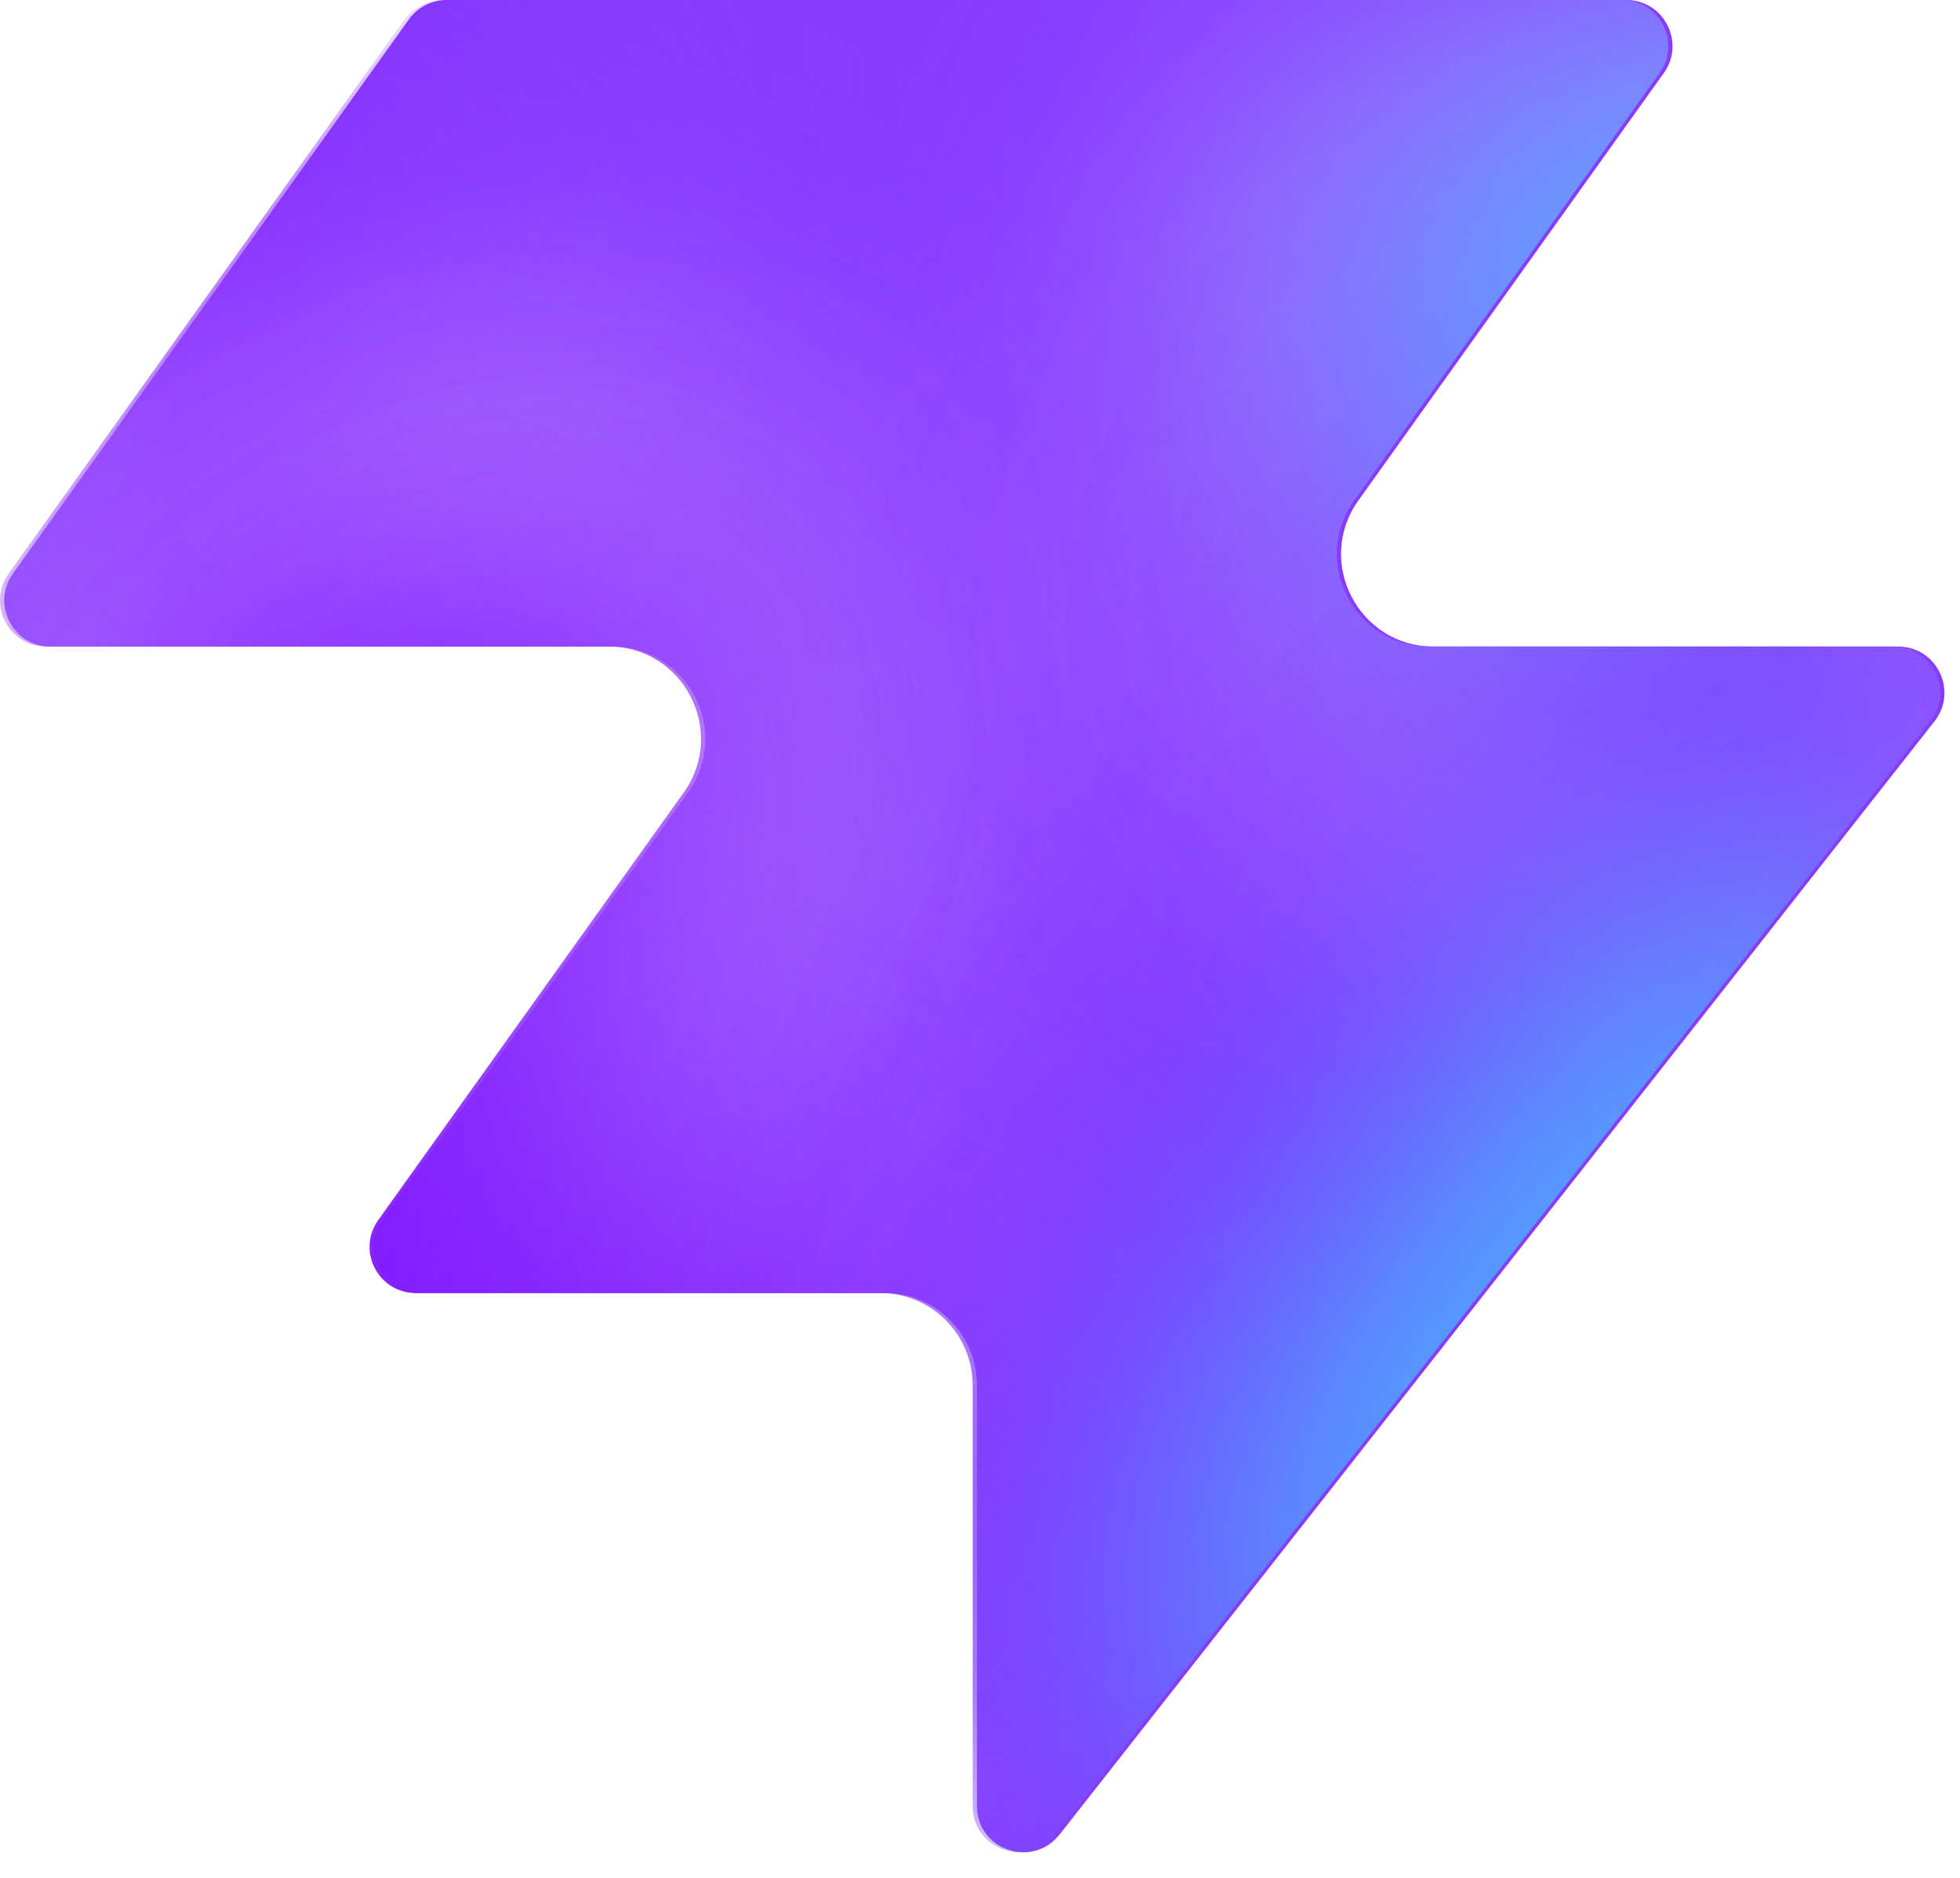
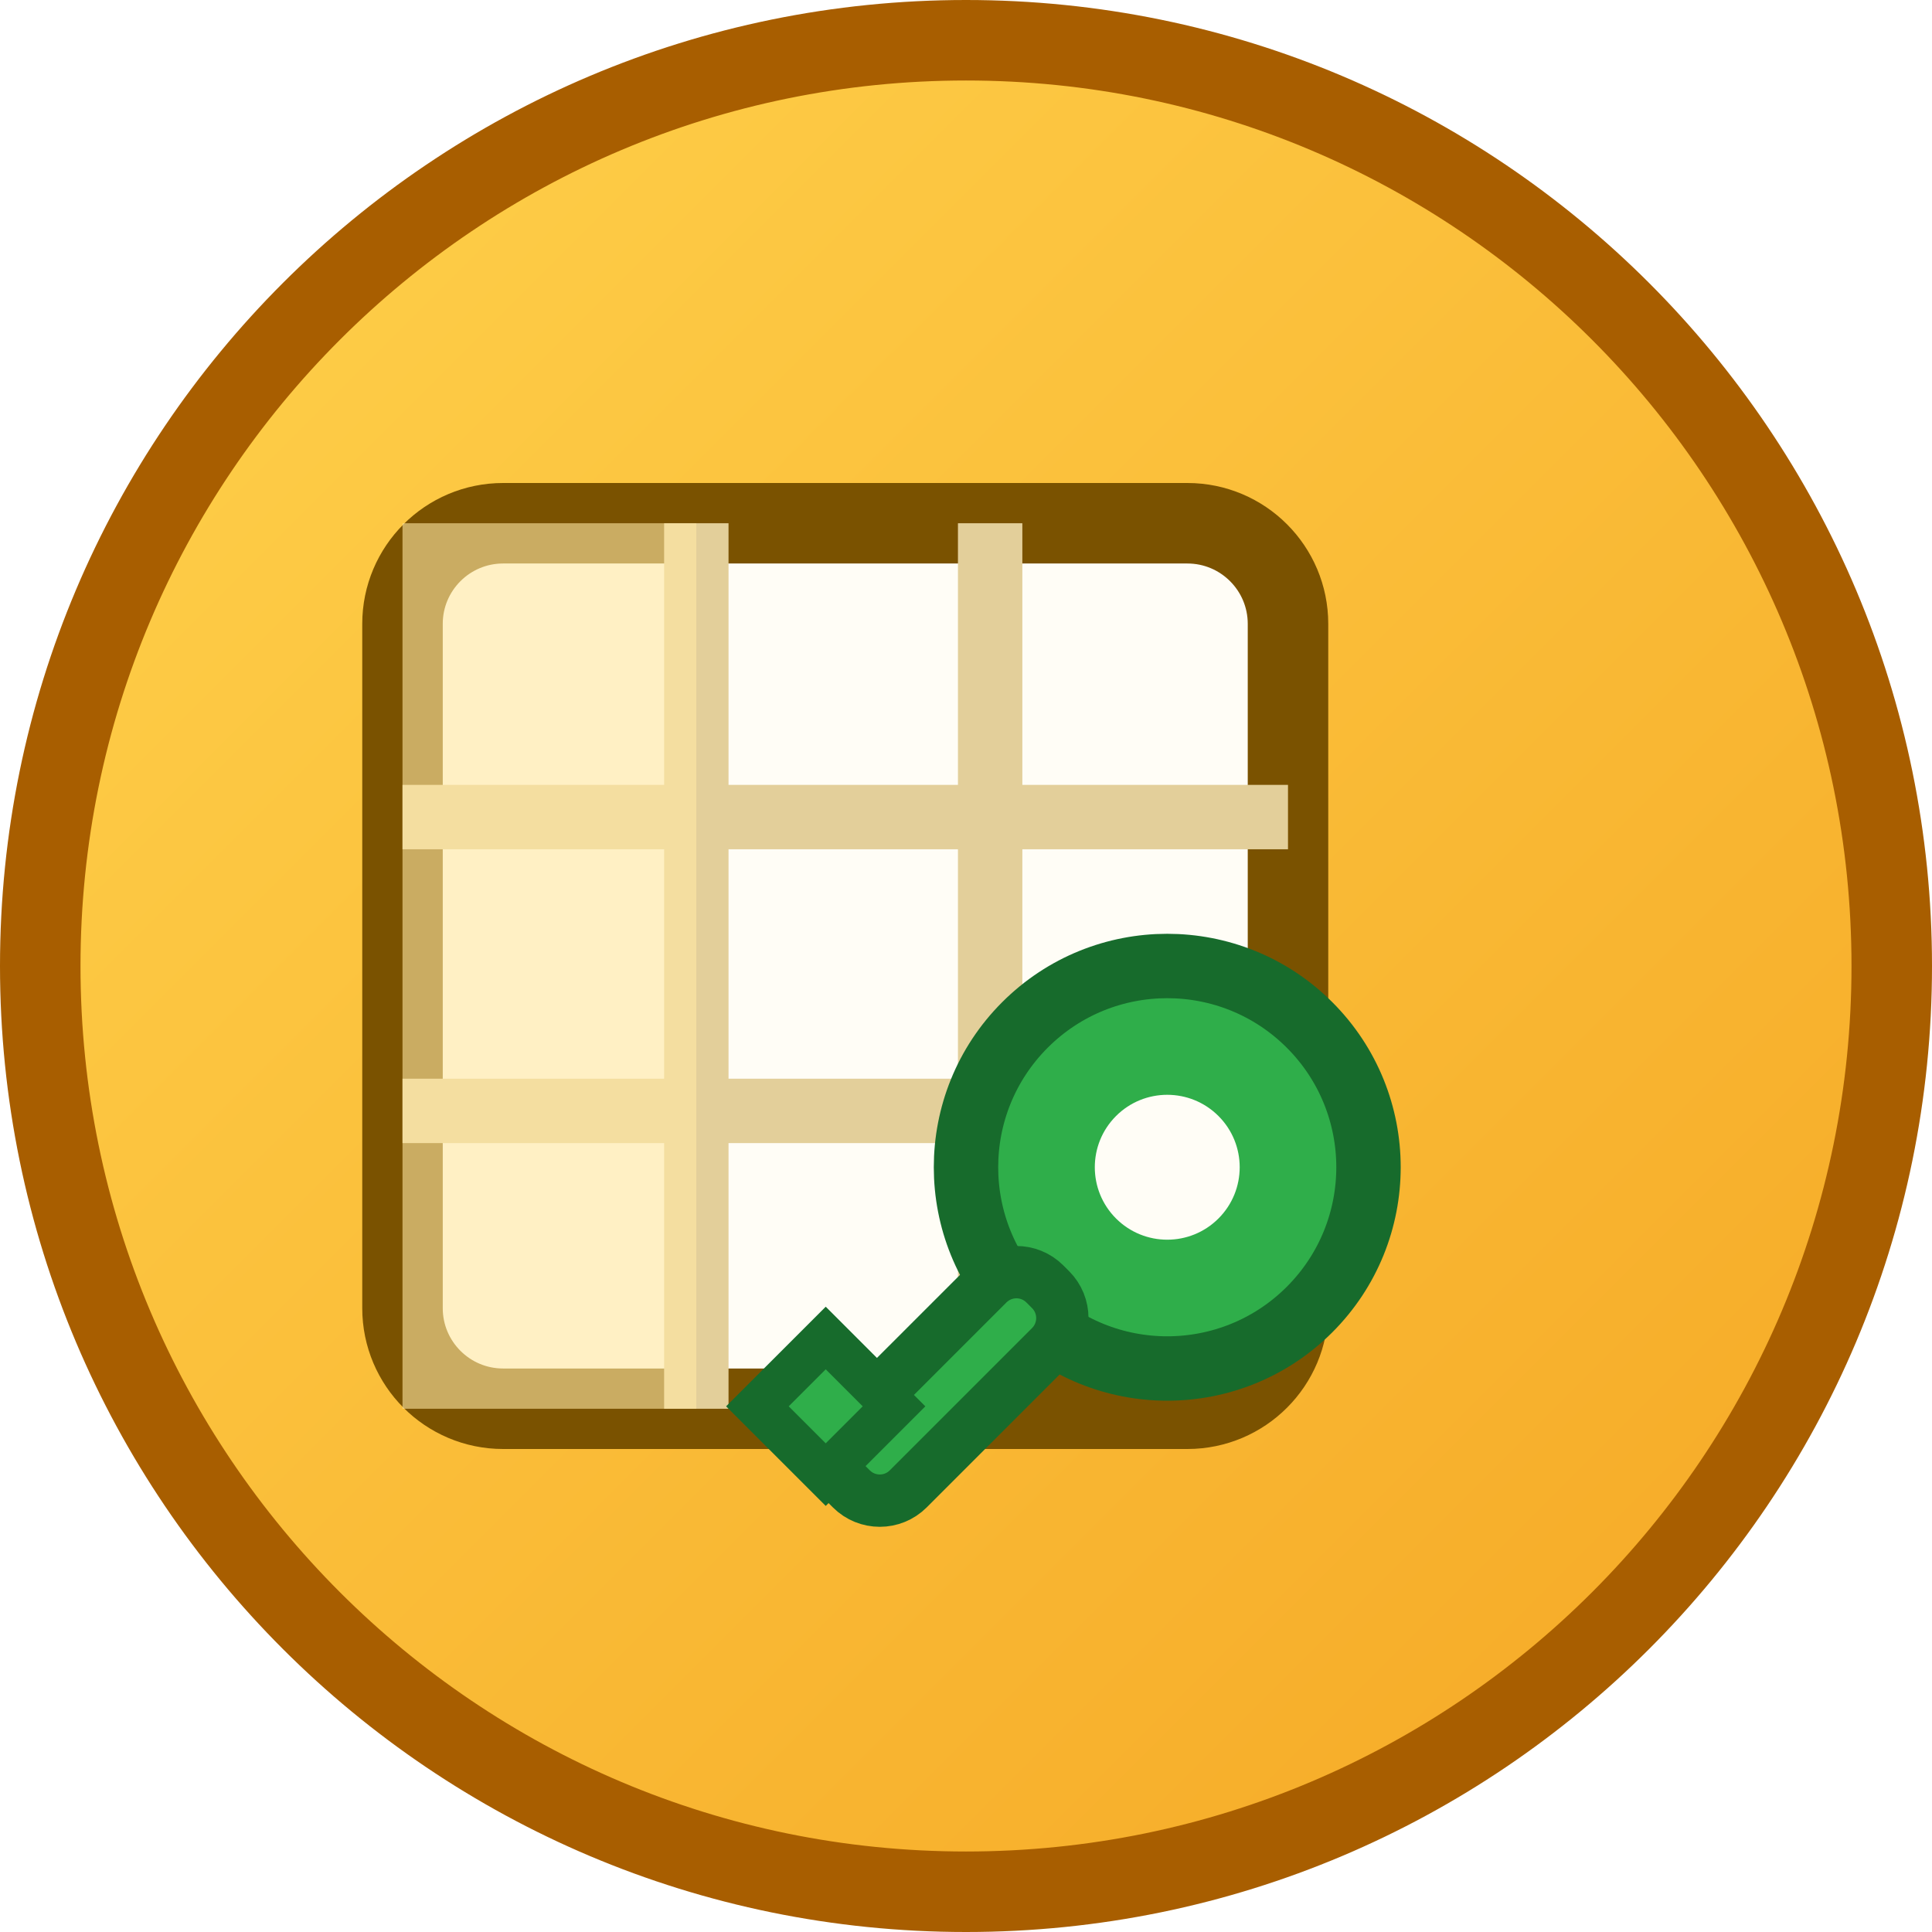
- <svg xmlns="http://www.w3.org/2000/svg" width="48" height="46" fill="none" viewBox="0 0 48 46">
-   <path fill="#863bff" d="M25.946 44.938c-.664.845-2.021.375-2.021-.698V33.937a2.26 2.26 0 0 0-2.262-2.262H10.287c-.92 0-1.456-1.04-.92-1.788l7.48-10.471c1.07-1.497 0-3.578-1.842-3.578H1.237c-.92 0-1.456-1.04-.92-1.788L10.013.474c.214-.297.556-.474.92-.474h28.894c.92 0 1.456 1.04.92 1.788l-7.48 10.471c-1.07 1.498 0 3.579 1.842 3.579h11.377c.943 0 1.473 1.088.89 1.83L25.947 44.94z" style="fill:#863bff;fill:color(display-p3 .525 .23 1);fill-opacity:1" />
-   <mask id="a" width="48" height="46" x="0" y="0" maskUnits="userSpaceOnUse" style="mask-type:alpha">
-     <path fill="#000" d="M25.842 44.938c-.664.844-2.021.375-2.021-.698V33.937a2.26 2.26 0 0 0-2.262-2.262H10.183c-.92 0-1.456-1.04-.92-1.788l7.48-10.471c1.07-1.498 0-3.579-1.842-3.579H1.133c-.92 0-1.456-1.04-.92-1.787L9.91.473c.214-.297.556-.474.92-.474h28.894c.92 0 1.456 1.04.92 1.788l-7.48 10.471c-1.07 1.498 0 3.578 1.842 3.578h11.377c.943 0 1.473 1.088.89 1.832L25.843 44.94z" style="fill:#000;fill-opacity:1" />
-   </mask>
-   <g mask="url(#a)">
-     <g filter="url(#b)">
-       <ellipse cx="5.508" cy="14.704" fill="#ede6ff" rx="5.508" ry="14.704" style="fill:#ede6ff;fill:color(display-p3 .927 .903 1);fill-opacity:1" transform="matrix(.00324 1 1 -.00324 -4.47 31.516)" />
-     </g>
-     <g filter="url(#c)">
-       <ellipse cx="10.399" cy="29.851" fill="#ede6ff" rx="10.399" ry="29.851" style="fill:#ede6ff;fill:color(display-p3 .927 .903 1);fill-opacity:1" transform="matrix(.00324 1 1 -.00324 -39.328 7.883)" />
-     </g>
-     <g filter="url(#d)">
-       <ellipse cx="5.508" cy="30.487" fill="#7e14ff" rx="5.508" ry="30.487" style="fill:#7e14ff;fill:color(display-p3 .492 .077 1);fill-opacity:1" transform="rotate(89.814 -25.913 -14.639)scale(1 -1)" />
-     </g>
-     <g filter="url(#e)">
-       <ellipse cx="5.508" cy="30.599" fill="#7e14ff" rx="5.508" ry="30.599" style="fill:#7e14ff;fill:color(display-p3 .492 .077 1);fill-opacity:1" transform="rotate(89.814 -32.644 -3.334)scale(1 -1)" />
-     </g>
-     <g filter="url(#f)">
-       <ellipse cx="5.508" cy="30.599" fill="#7e14ff" rx="5.508" ry="30.599" style="fill:#7e14ff;fill:color(display-p3 .492 .077 1);fill-opacity:1" transform="matrix(.00324 1 1 -.00324 -34.34 30.47)" />
-     </g>
-     <g filter="url(#g)">
-       <ellipse cx="14.072" cy="22.078" fill="#ede6ff" rx="14.072" ry="22.078" style="fill:#ede6ff;fill:color(display-p3 .927 .903 1);fill-opacity:1" transform="rotate(93.35 24.506 48.493)scale(-1 1)" />
-     </g>
-     <g filter="url(#h)">
-       <ellipse cx="3.47" cy="21.501" fill="#7e14ff" rx="3.47" ry="21.501" style="fill:#7e14ff;fill:color(display-p3 .492 .077 1);fill-opacity:1" transform="rotate(89.009 28.708 47.59)scale(-1 1)" />
-     </g>
-     <g filter="url(#i)">
-       <ellipse cx="3.47" cy="21.501" fill="#7e14ff" rx="3.47" ry="21.501" style="fill:#7e14ff;fill:color(display-p3 .492 .077 1);fill-opacity:1" transform="rotate(89.009 28.708 47.59)scale(-1 1)" />
-     </g>
-     <g filter="url(#j)">
-       <ellipse cx=".387" cy="8.972" fill="#7e14ff" rx="4.407" ry="29.108" style="fill:#7e14ff;fill:color(display-p3 .492 .077 1);fill-opacity:1" transform="rotate(39.51 .387 8.972)" />
-     </g>
-     <g filter="url(#k)">
-       <ellipse cx="47.523" cy="-6.092" fill="#7e14ff" rx="4.407" ry="29.108" style="fill:#7e14ff;fill:color(display-p3 .492 .077 1);fill-opacity:1" transform="rotate(37.892 47.523 -6.092)" />
-     </g>
-     <g filter="url(#l)">
-       <ellipse cx="41.412" cy="6.333" fill="#47bfff" rx="5.971" ry="9.665" style="fill:#47bfff;fill:color(display-p3 .28 .748 1);fill-opacity:1" transform="rotate(37.892 41.412 6.333)" />
-     </g>
-     <g filter="url(#m)">
-       <ellipse cx="-1.879" cy="38.332" fill="#7e14ff" rx="4.407" ry="29.108" style="fill:#7e14ff;fill:color(display-p3 .492 .077 1);fill-opacity:1" transform="rotate(37.892 -1.88 38.332)" />
-     </g>
-     <g filter="url(#n)">
-       <ellipse cx="-1.879" cy="38.332" fill="#7e14ff" rx="4.407" ry="29.108" style="fill:#7e14ff;fill:color(display-p3 .492 .077 1);fill-opacity:1" transform="rotate(37.892 -1.88 38.332)" />
-     </g>
-     <g filter="url(#o)">
-       <ellipse cx="35.651" cy="29.907" fill="#7e14ff" rx="4.407" ry="29.108" style="fill:#7e14ff;fill:color(display-p3 .492 .077 1);fill-opacity:1" transform="rotate(37.892 35.651 29.907)" />
-     </g>
-     <g filter="url(#p)">
-       <ellipse cx="38.418" cy="32.4" fill="#47bfff" rx="5.971" ry="15.297" style="fill:#47bfff;fill:color(display-p3 .28 .748 1);fill-opacity:1" transform="rotate(37.892 38.418 32.4)" />
-     </g>
+ <svg xmlns="http://www.w3.org/2000/svg" width="48" height="48" viewBox="0 0 48 48" fill="none">
+   <circle cx="24" cy="24" r="23" fill="url(#g)" stroke="#a85e00" stroke-width="2" />
+   <rect x="10" y="13" width="22" height="22" rx="2.5" fill="#fffdf6" stroke="#7a5200" stroke-width="2" />
+   <line x1="10" y1="20.3" x2="32" y2="20.3" stroke="#e3cf9a" stroke-width="1.6" />
+   <line x1="10" y1="27.6" x2="32" y2="27.6" stroke="#e3cf9a" stroke-width="1.6" />
+   <line x1="17.3" y1="13" x2="17.3" y2="35" stroke="#e3cf9a" stroke-width="1.6" />
+   <line x1="24.6" y1="13" x2="24.6" y2="35" stroke="#e3cf9a" stroke-width="1.6" />
+   <rect x="10" y="13" width="7.3" height="22" fill="#ffe8a3" opacity="0.6" />
+   <g transform="translate(29 29) rotate(45)">
+     <circle cx="0" cy="0" r="5" fill="#2fae4a" stroke="#176b2c" stroke-width="1.6" />
+     <circle cx="0" cy="0" r="1.8" fill="#fffdf6" />
+     <rect x="-1.1" y="4.2" width="2.2" height="7" rx="1" fill="#2fae4a" stroke="#176b2c" stroke-width="1.3" />
+     <rect x="-3" y="9" width="2.4" height="2.4" fill="#2fae4a" stroke="#176b2c" stroke-width="1.1" />
  </g>
  <defs>
-     <filter id="b" width="60.045" height="41.654" x="-19.77" y="16.149" color-interpolation-filters="sRGB" filterUnits="userSpaceOnUse">
-       <feFlood flood-opacity="0" result="BackgroundImageFix" />
-       <feBlend in="SourceGraphic" in2="BackgroundImageFix" result="shape" />
-       <feGaussianBlur result="effect1_foregroundBlur_2002_17158" stdDeviation="7.659" />
-     </filter>
-     <filter id="c" width="90.34" height="51.437" x="-54.613" y="-7.533" color-interpolation-filters="sRGB" filterUnits="userSpaceOnUse">
-       <feFlood flood-opacity="0" result="BackgroundImageFix" />
-       <feBlend in="SourceGraphic" in2="BackgroundImageFix" result="shape" />
-       <feGaussianBlur result="effect1_foregroundBlur_2002_17158" stdDeviation="7.659" />
-     </filter>
-     <filter id="d" width="79.355" height="29.4" x="-49.64" y="2.03" color-interpolation-filters="sRGB" filterUnits="userSpaceOnUse">
-       <feFlood flood-opacity="0" result="BackgroundImageFix" />
-       <feBlend in="SourceGraphic" in2="BackgroundImageFix" result="shape" />
-       <feGaussianBlur result="effect1_foregroundBlur_2002_17158" stdDeviation="4.596" />
-     </filter>
-     <filter id="e" width="79.579" height="29.4" x="-45.045" y="20.029" color-interpolation-filters="sRGB" filterUnits="userSpaceOnUse">
-       <feFlood flood-opacity="0" result="BackgroundImageFix" />
-       <feBlend in="SourceGraphic" in2="BackgroundImageFix" result="shape" />
-       <feGaussianBlur result="effect1_foregroundBlur_2002_17158" stdDeviation="4.596" />
-     </filter>
-     <filter id="f" width="79.579" height="29.4" x="-43.513" y="21.178" color-interpolation-filters="sRGB" filterUnits="userSpaceOnUse">
-       <feFlood flood-opacity="0" result="BackgroundImageFix" />
-       <feBlend in="SourceGraphic" in2="BackgroundImageFix" result="shape" />
-       <feGaussianBlur result="effect1_foregroundBlur_2002_17158" stdDeviation="4.596" />
-     </filter>
-     <filter id="g" width="74.749" height="58.852" x="15.756" y="-17.901" color-interpolation-filters="sRGB" filterUnits="userSpaceOnUse">
-       <feFlood flood-opacity="0" result="BackgroundImageFix" />
-       <feBlend in="SourceGraphic" in2="BackgroundImageFix" result="shape" />
-       <feGaussianBlur result="effect1_foregroundBlur_2002_17158" stdDeviation="7.659" />
-     </filter>
-     <filter id="h" width="61.377" height="25.362" x="23.548" y="2.284" color-interpolation-filters="sRGB" filterUnits="userSpaceOnUse">
-       <feFlood flood-opacity="0" result="BackgroundImageFix" />
-       <feBlend in="SourceGraphic" in2="BackgroundImageFix" result="shape" />
-       <feGaussianBlur result="effect1_foregroundBlur_2002_17158" stdDeviation="4.596" />
-     </filter>
-     <filter id="i" width="61.377" height="25.362" x="23.548" y="2.284" color-interpolation-filters="sRGB" filterUnits="userSpaceOnUse">
-       <feFlood flood-opacity="0" result="BackgroundImageFix" />
-       <feBlend in="SourceGraphic" in2="BackgroundImageFix" result="shape" />
-       <feGaussianBlur result="effect1_foregroundBlur_2002_17158" stdDeviation="4.596" />
-     </filter>
-     <filter id="j" width="56.045" height="63.649" x="-27.636" y="-22.853" color-interpolation-filters="sRGB" filterUnits="userSpaceOnUse">
-       <feFlood flood-opacity="0" result="BackgroundImageFix" />
-       <feBlend in="SourceGraphic" in2="BackgroundImageFix" result="shape" />
-       <feGaussianBlur result="effect1_foregroundBlur_2002_17158" stdDeviation="4.596" />
-     </filter>
-     <filter id="k" width="54.814" height="64.646" x="20.116" y="-38.415" color-interpolation-filters="sRGB" filterUnits="userSpaceOnUse">
-       <feFlood flood-opacity="0" result="BackgroundImageFix" />
-       <feBlend in="SourceGraphic" in2="BackgroundImageFix" result="shape" />
-       <feGaussianBlur result="effect1_foregroundBlur_2002_17158" stdDeviation="4.596" />
-     </filter>
-     <filter id="l" width="33.541" height="35.313" x="24.641" y="-11.323" color-interpolation-filters="sRGB" filterUnits="userSpaceOnUse">
-       <feFlood flood-opacity="0" result="BackgroundImageFix" />
-       <feBlend in="SourceGraphic" in2="BackgroundImageFix" result="shape" />
-       <feGaussianBlur result="effect1_foregroundBlur_2002_17158" stdDeviation="4.596" />
-     </filter>
-     <filter id="m" width="54.814" height="64.646" x="-29.286" y="6.009" color-interpolation-filters="sRGB" filterUnits="userSpaceOnUse">
-       <feFlood flood-opacity="0" result="BackgroundImageFix" />
-       <feBlend in="SourceGraphic" in2="BackgroundImageFix" result="shape" />
-       <feGaussianBlur result="effect1_foregroundBlur_2002_17158" stdDeviation="4.596" />
-     </filter>
-     <filter id="n" width="54.814" height="64.646" x="-29.286" y="6.009" color-interpolation-filters="sRGB" filterUnits="userSpaceOnUse">
-       <feFlood flood-opacity="0" result="BackgroundImageFix" />
-       <feBlend in="SourceGraphic" in2="BackgroundImageFix" result="shape" />
-       <feGaussianBlur result="effect1_foregroundBlur_2002_17158" stdDeviation="4.596" />
-     </filter>
-     <filter id="o" width="54.814" height="64.646" x="8.244" y="-2.416" color-interpolation-filters="sRGB" filterUnits="userSpaceOnUse">
-       <feFlood flood-opacity="0" result="BackgroundImageFix" />
-       <feBlend in="SourceGraphic" in2="BackgroundImageFix" result="shape" />
-       <feGaussianBlur result="effect1_foregroundBlur_2002_17158" stdDeviation="4.596" />
-     </filter>
-     <filter id="p" width="39.409" height="43.623" x="18.713" y="10.588" color-interpolation-filters="sRGB" filterUnits="userSpaceOnUse">
-       <feFlood flood-opacity="0" result="BackgroundImageFix" />
-       <feBlend in="SourceGraphic" in2="BackgroundImageFix" result="shape" />
-       <feGaussianBlur result="effect1_foregroundBlur_2002_17158" stdDeviation="4.596" />
-     </filter>
+     <linearGradient id="g" x1="0" y1="0" x2="48" y2="48" gradientUnits="userSpaceOnUse">
+       <stop stop-color="#ffd34d" />
+       <stop offset="1" stop-color="#f5a623" />
+     </linearGradient>
  </defs>
</svg>
